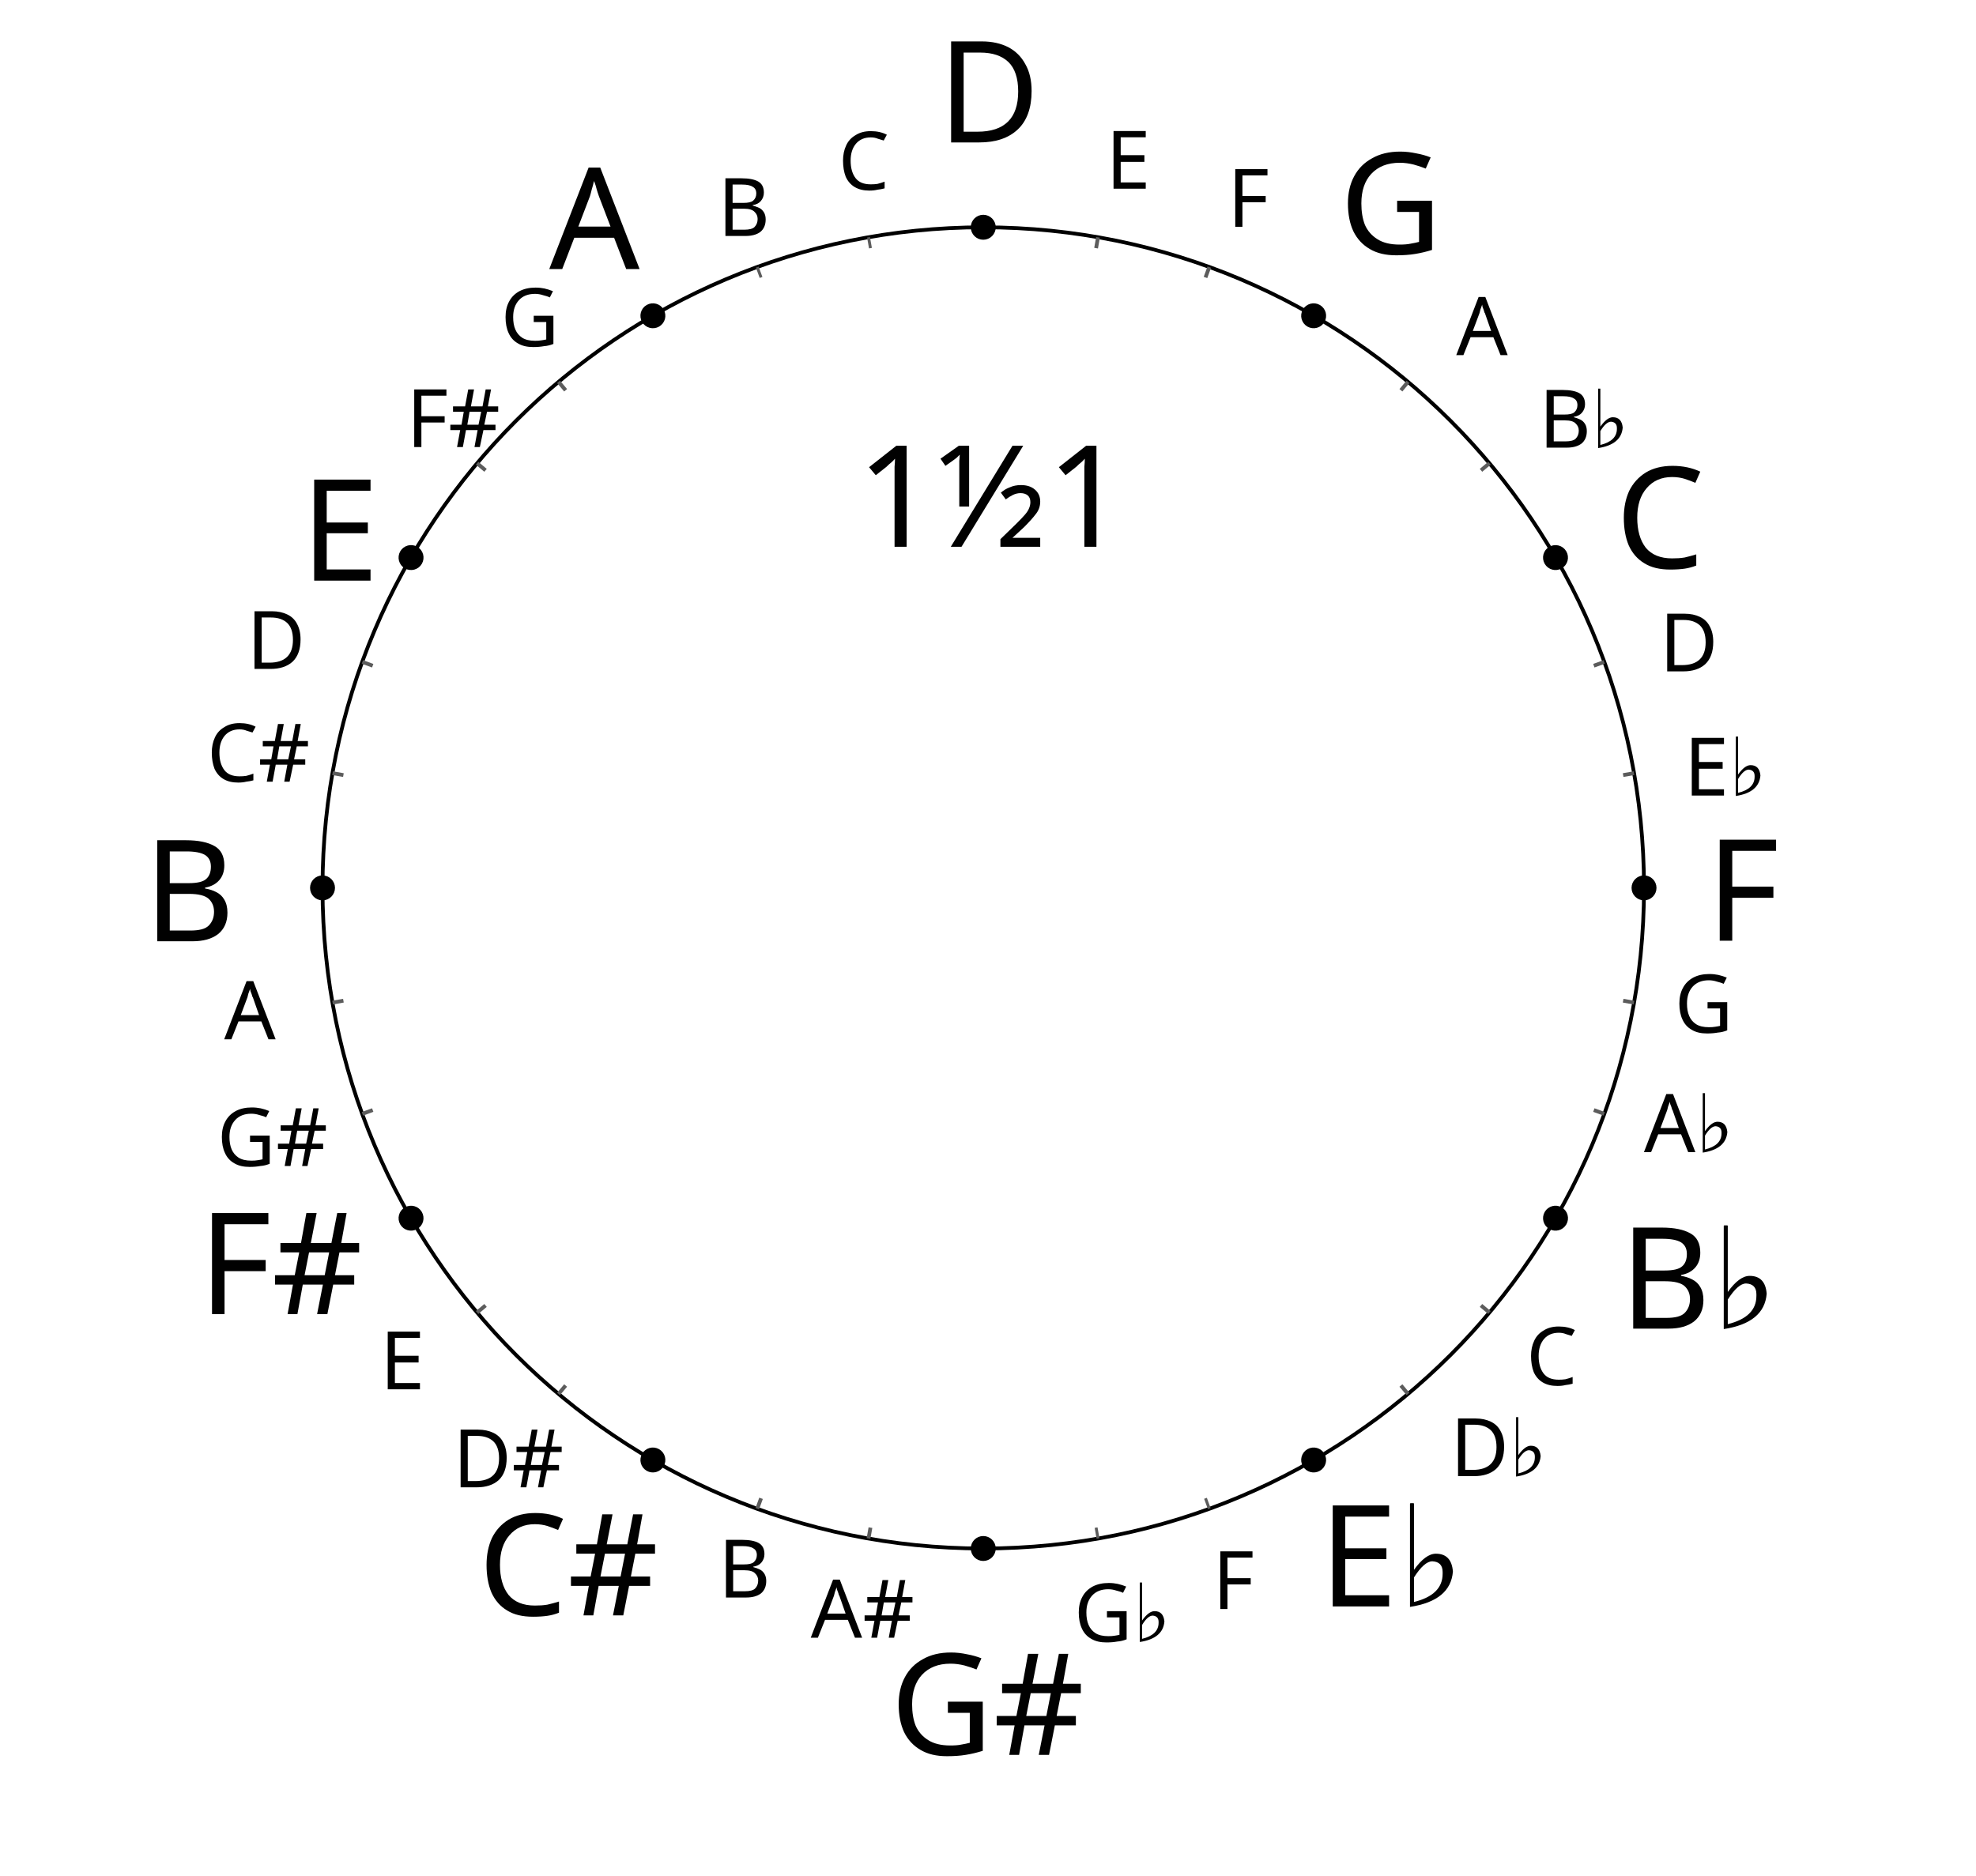
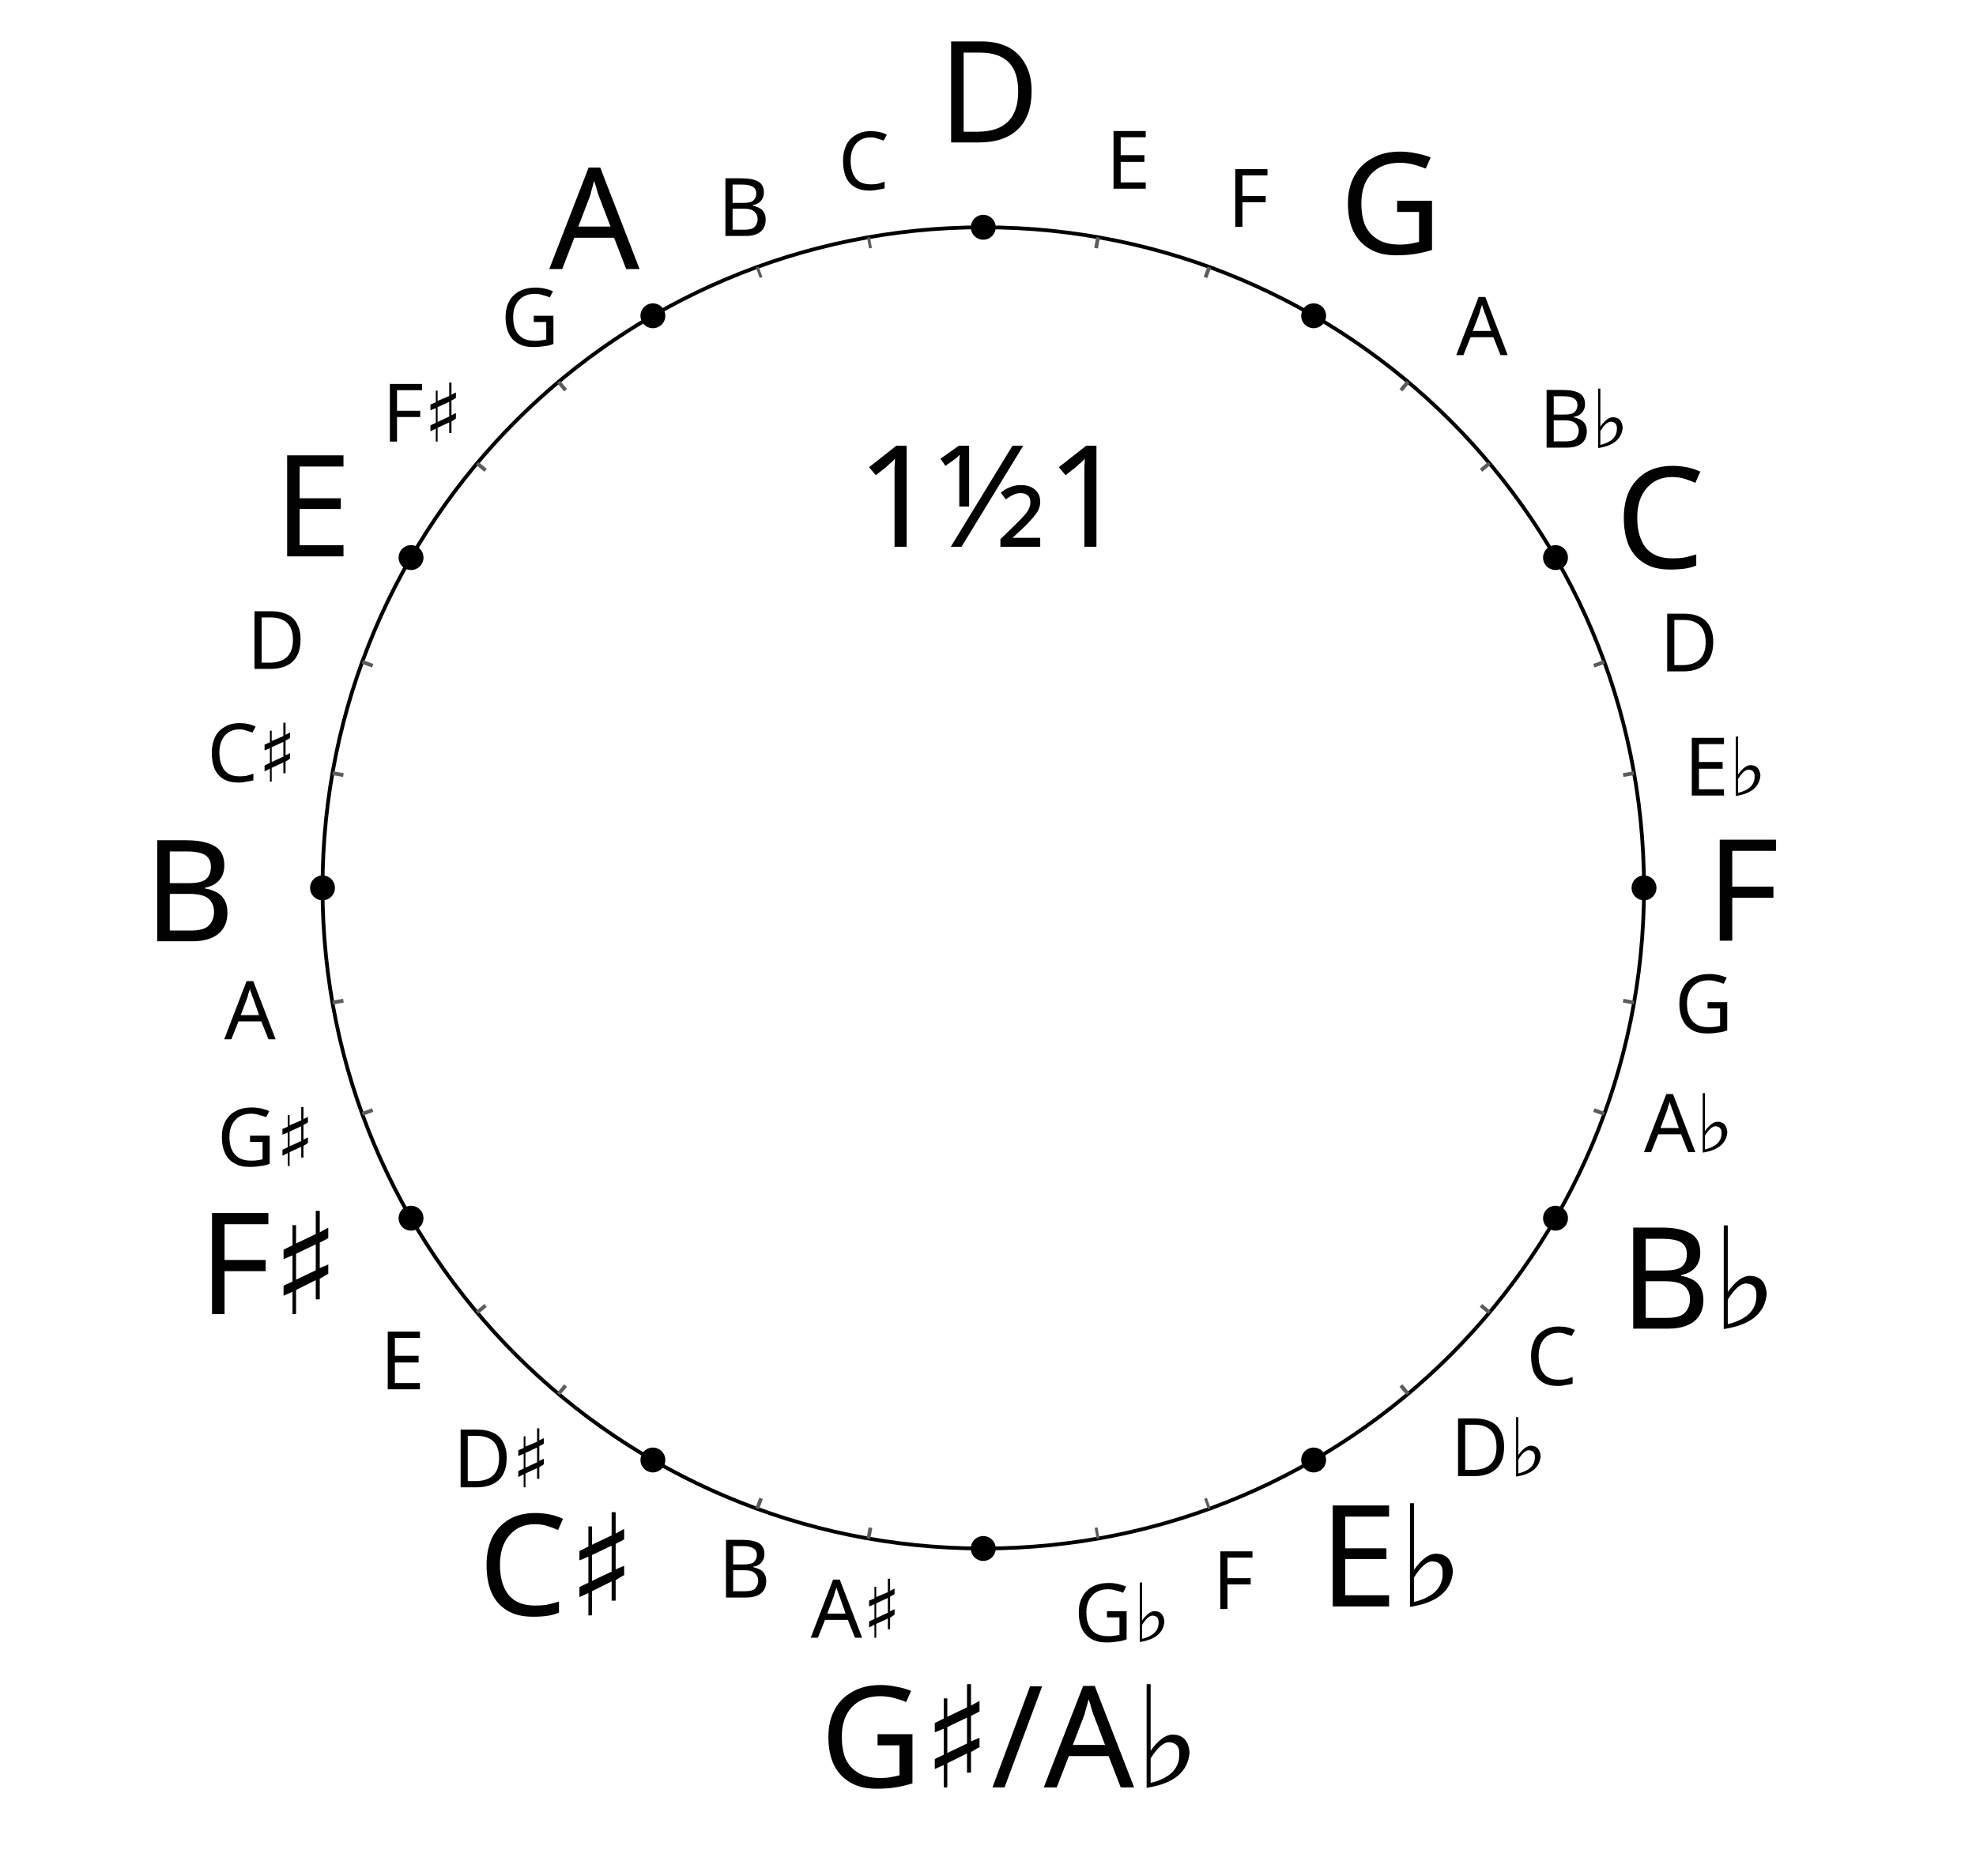
<svg xmlns="http://www.w3.org/2000/svg" id="svg8" version="1.1" viewBox="0 0 69.052 65.562" height="65.562mm" width="69.052mm">
  <defs id="defs2">
    <rect x="101.015" y="54.548" width="64.145" height="27.274" id="rect14" />
    <marker orient="auto" refY="0" refX="0" id="Arrow1Mstart" style="overflow:visible">
      <path id="path966" d="M 0,0 5,-5 -12.5,0 5,5 Z" style="fill:#000000;fill-opacity:1;fill-rule:evenodd;stroke:#000000;stroke-width:1pt;stroke-opacity:1" transform="matrix(0.4,0,0,0.4,4,0)" />
    </marker>
    <marker style="overflow:visible" id="Arrow1Mend" refX="0" refY="0" orient="auto">
      <path transform="matrix(-0.4,0,0,-0.4,-4,0)" style="fill:#000000;fill-opacity:1;fill-rule:evenodd;stroke:#000000;stroke-width:1pt;stroke-opacity:1" d="M 0,0 5,-5 -12.5,0 5,5 Z" id="path1541" />
    </marker>
  </defs>
  <g transform="translate(46.22948,36.13454)" id="layer1">
    <circle r="0.385" cy="-28.191" cx="-11.869" id="path847" style="fill:#000000;fill-opacity:1;stroke:#000000;stroke-width:0.102;stroke-miterlimit:4;stroke-dasharray:none;stroke-opacity:1" />
    <circle style="fill:#000000;fill-opacity:1;stroke:#000000;stroke-width:0.102;stroke-miterlimit:4;stroke-dasharray:none;stroke-opacity:1" id="circle849" cx="-11.869" cy="17.99" r="0.385" />
    <g transform="matrix(0.6665599,0.3848385,-0.3848385,0.6665599,-11.86875,-5.100322)" id="g859">
      <circle r="0.5" cy="-30" cx="1.4210855e-14" id="circle855" style="fill:#000000;fill-opacity:1;stroke:#000000;stroke-width:0.132;stroke-miterlimit:4;stroke-dasharray:none;stroke-opacity:1" />
      <circle style="fill:#000000;fill-opacity:1;stroke:#000000;stroke-width:0.132;stroke-miterlimit:4;stroke-dasharray:none;stroke-opacity:1" id="circle857" cx="1.4210855e-14" cy="30" r="0.5" />
    </g>
    <g id="g865" transform="matrix(0.3848385,0.6665599,-0.6665599,0.3848385,-11.86875,-5.100322)">
      <circle style="fill:#000000;fill-opacity:1;stroke:#000000;stroke-width:0.132;stroke-miterlimit:4;stroke-dasharray:none;stroke-opacity:1" id="circle861" cx="1.4210855e-14" cy="-30" r="0.5" />
      <circle r="0.5" cy="30" cx="1.4210855e-14" id="circle863" style="fill:#000000;fill-opacity:1;stroke:#000000;stroke-width:0.132;stroke-miterlimit:4;stroke-dasharray:none;stroke-opacity:1" />
    </g>
    <g transform="matrix(0,0.7696771,-0.7696771,0,-11.86875,-5.100322)" id="g871">
      <circle r="0.5" cy="-30" cx="1.4210855e-14" id="circle867" style="fill:#000000;fill-opacity:1;stroke:#000000;stroke-width:0.132;stroke-miterlimit:4;stroke-dasharray:none;stroke-opacity:1" />
      <circle style="fill:#000000;fill-opacity:1;stroke:#000000;stroke-width:0.132;stroke-miterlimit:4;stroke-dasharray:none;stroke-opacity:1" id="circle869" cx="1.4210855e-14" cy="30" r="0.5" />
    </g>
    <circle transform="rotate(120)" r="0.385" cy="-10.262" cx="1.517" id="circle873" style="fill:#000000;fill-opacity:1;stroke:#000000;stroke-width:0.102;stroke-miterlimit:4;stroke-dasharray:none;stroke-opacity:1" />
    <circle transform="rotate(120)" style="fill:#000000;fill-opacity:1;stroke:#000000;stroke-width:0.102;stroke-miterlimit:4;stroke-dasharray:none;stroke-opacity:1" id="circle875" cx="1.517" cy="35.919" r="0.385" />
    <g transform="matrix(-0.6665599,0.3848385,-0.3848385,-0.6665599,-11.86875,-5.100322)" id="g883">
      <circle r="0.5" cy="-30" cx="1.4210855e-14" id="circle879" style="fill:#000000;fill-opacity:1;stroke:#000000;stroke-width:0.132;stroke-miterlimit:4;stroke-dasharray:none;stroke-opacity:1" />
      <circle style="fill:#000000;fill-opacity:1;stroke:#000000;stroke-width:0.132;stroke-miterlimit:4;stroke-dasharray:none;stroke-opacity:1" id="circle881" cx="1.4210855e-14" cy="30" r="0.5" />
    </g>
    <circle r="23.09" cy="-5.1" cx="-11.869" id="path833" style="fill:none;stroke:#000000;stroke-width:0.132;stroke-miterlimit:10;stroke-dasharray:none;stroke-opacity:1" />
    <g style="stroke-width:0.172;stroke-miterlimit:10;stroke-dasharray:none" transform="matrix(0.7696771,0,0,0.7696771,-11.86875,-5.100322)" id="g1263">
      <g style="stroke-width:0.172;stroke-miterlimit:10;stroke-dasharray:none" transform="rotate(10)" id="g1223">
        <path id="path1217" d="m 0,-30 v 0.5" style="fill:none;stroke:#5c5c5c;stroke-width:0.172;stroke-linecap:butt;stroke-linejoin:miter;stroke-miterlimit:10;stroke-dasharray:none;stroke-opacity:1" />
        <path style="fill:none;stroke:#5c5c5c;stroke-width:0.172;stroke-linecap:butt;stroke-linejoin:miter;stroke-miterlimit:10;stroke-dasharray:none;stroke-opacity:1" d="M 0,29.5 V 30" id="path1219" />
      </g>
      <g style="stroke-width:0.172;stroke-miterlimit:10;stroke-dasharray:none" id="g1255" transform="rotate(20)">
        <path style="fill:none;stroke:#5c5c5c;stroke-width:0.172;stroke-linecap:butt;stroke-linejoin:miter;stroke-miterlimit:10;stroke-dasharray:none;stroke-opacity:1" d="m 0,-30 v 0.5" id="path1251" />
        <path id="path1253" d="M 0,29.5 V 30" style="fill:none;stroke:#5c5c5c;stroke-width:0.172;stroke-linecap:butt;stroke-linejoin:miter;stroke-miterlimit:10;stroke-dasharray:none;stroke-opacity:1" />
      </g>
    </g>
    <g style="stroke-width:0.172;stroke-miterlimit:10;stroke-dasharray:none" id="g1277" transform="matrix(0.6665599,0.3848385,-0.3848385,0.6665599,-11.86875,-5.100322)">
      <g style="stroke-width:0.172;stroke-miterlimit:10;stroke-dasharray:none" id="g1269" transform="rotate(10)">
        <path style="fill:none;stroke:#5c5c5c;stroke-width:0.172;stroke-linecap:butt;stroke-linejoin:miter;stroke-miterlimit:10;stroke-dasharray:none;stroke-opacity:1" d="m 0,-30 v 0.5" id="path1265" />
        <path id="path1267" d="M 0,29.5 V 30" style="fill:none;stroke:#5c5c5c;stroke-width:0.172;stroke-linecap:butt;stroke-linejoin:miter;stroke-miterlimit:10;stroke-dasharray:none;stroke-opacity:1" />
      </g>
      <g style="stroke-width:0.172;stroke-miterlimit:10;stroke-dasharray:none" transform="rotate(20)" id="g1275">
        <path id="path1271" d="m 0,-30 v 0.5" style="fill:none;stroke:#5c5c5c;stroke-width:0.172;stroke-linecap:butt;stroke-linejoin:miter;stroke-miterlimit:10;stroke-dasharray:none;stroke-opacity:1" />
        <path style="fill:none;stroke:#5c5c5c;stroke-width:0.172;stroke-linecap:butt;stroke-linejoin:miter;stroke-miterlimit:10;stroke-dasharray:none;stroke-opacity:1" d="M 0,29.5 V 30" id="path1273" />
      </g>
    </g>
    <g style="stroke-width:0.172;stroke-miterlimit:10;stroke-dasharray:none" transform="matrix(0.3848385,0.6665599,-0.6665599,0.3848385,-11.86875,-5.100322)" id="g1291">
      <g style="stroke-width:0.172;stroke-miterlimit:10;stroke-dasharray:none" transform="rotate(10)" id="g1283">
        <path id="path1279" d="m 0,-30 v 0.5" style="fill:none;stroke:#5c5c5c;stroke-width:0.172;stroke-linecap:butt;stroke-linejoin:miter;stroke-miterlimit:10;stroke-dasharray:none;stroke-opacity:1" />
        <path style="fill:none;stroke:#5c5c5c;stroke-width:0.172;stroke-linecap:butt;stroke-linejoin:miter;stroke-miterlimit:10;stroke-dasharray:none;stroke-opacity:1" d="M 0,29.5 V 30" id="path1281" />
      </g>
      <g style="stroke-width:0.172;stroke-miterlimit:10;stroke-dasharray:none" id="g1289" transform="rotate(20)">
        <path style="fill:none;stroke:#5c5c5c;stroke-width:0.172;stroke-linecap:butt;stroke-linejoin:miter;stroke-miterlimit:10;stroke-dasharray:none;stroke-opacity:1" d="m 0,-30 v 0.5" id="path1285" />
        <path id="path1287" d="M 0,29.5 V 30" style="fill:none;stroke:#5c5c5c;stroke-width:0.172;stroke-linecap:butt;stroke-linejoin:miter;stroke-miterlimit:10;stroke-dasharray:none;stroke-opacity:1" />
      </g>
    </g>
    <g style="stroke-width:0.172;stroke-miterlimit:10;stroke-dasharray:none" id="g1305" transform="matrix(0,0.7696771,-0.7696771,0,-11.86875,-5.100322)">
      <g style="stroke-width:0.172;stroke-miterlimit:10;stroke-dasharray:none" id="g1297" transform="rotate(10)">
        <path style="fill:none;stroke:#5c5c5c;stroke-width:0.172;stroke-linecap:butt;stroke-linejoin:miter;stroke-miterlimit:10;stroke-dasharray:none;stroke-opacity:1" d="m 0,-30 v 0.5" id="path1293" />
        <path id="path1295" d="M 0,29.5 V 30" style="fill:none;stroke:#5c5c5c;stroke-width:0.172;stroke-linecap:butt;stroke-linejoin:miter;stroke-miterlimit:10;stroke-dasharray:none;stroke-opacity:1" />
      </g>
      <g style="stroke-width:0.172;stroke-miterlimit:10;stroke-dasharray:none" transform="rotate(20)" id="g1303">
        <path id="path1299" d="m 0,-30 v 0.5" style="fill:none;stroke:#5c5c5c;stroke-width:0.172;stroke-linecap:butt;stroke-linejoin:miter;stroke-miterlimit:10;stroke-dasharray:none;stroke-opacity:1" />
        <path style="fill:none;stroke:#5c5c5c;stroke-width:0.172;stroke-linecap:butt;stroke-linejoin:miter;stroke-miterlimit:10;stroke-dasharray:none;stroke-opacity:1" d="M 0,29.5 V 30" id="path1301" />
      </g>
    </g>
    <g style="stroke-width:0.172;stroke-miterlimit:10;stroke-dasharray:none" transform="matrix(-0.3848385,0.6665599,-0.6665599,-0.3848385,-11.86875,-5.100322)" id="g1319">
      <g style="stroke-width:0.172;stroke-miterlimit:10;stroke-dasharray:none" transform="rotate(10)" id="g1311">
        <path id="path1307" d="m 0,-30 v 0.5" style="fill:none;stroke:#5c5c5c;stroke-width:0.172;stroke-linecap:butt;stroke-linejoin:miter;stroke-miterlimit:10;stroke-dasharray:none;stroke-opacity:1" />
        <path style="fill:none;stroke:#5c5c5c;stroke-width:0.172;stroke-linecap:butt;stroke-linejoin:miter;stroke-miterlimit:10;stroke-dasharray:none;stroke-opacity:1" d="M 0,29.5 V 30" id="path1309" />
      </g>
      <g style="stroke-width:0.172;stroke-miterlimit:10;stroke-dasharray:none" id="g1317" transform="rotate(20)">
        <path style="fill:none;stroke:#5c5c5c;stroke-width:0.172;stroke-linecap:butt;stroke-linejoin:miter;stroke-miterlimit:10;stroke-dasharray:none;stroke-opacity:1" d="m 0,-30 v 0.5" id="path1313" />
        <path id="path1315" d="M 0,29.5 V 30" style="fill:none;stroke:#5c5c5c;stroke-width:0.172;stroke-linecap:butt;stroke-linejoin:miter;stroke-miterlimit:10;stroke-dasharray:none;stroke-opacity:1" />
      </g>
    </g>
    <g id="g1333" transform="matrix(-0.6665599,0.3848385,-0.3848385,-0.6665599,-11.86875,-5.100322)">
      <g id="g1325" transform="rotate(10)">
        <path style="fill:none;stroke:#5c5c5c;stroke-width:0.132;stroke-linecap:butt;stroke-linejoin:miter;stroke-miterlimit:4;stroke-dasharray:none;stroke-opacity:1" d="m 0,-30 v 0.5" id="path1321" />
        <path id="path1323" d="M 0,29.5 V 30" style="fill:none;stroke:#5c5c5c;stroke-width:0.132;stroke-linecap:butt;stroke-linejoin:miter;stroke-miterlimit:4;stroke-dasharray:none;stroke-opacity:1" />
      </g>
      <g transform="rotate(20)" id="g1331">
        <path id="path1327" d="m 0,-30 v 0.5" style="fill:none;stroke:#5c5c5c;stroke-width:0.132;stroke-linecap:butt;stroke-linejoin:miter;stroke-miterlimit:4;stroke-dasharray:none;stroke-opacity:1" />
        <path style="fill:none;stroke:#5c5c5c;stroke-width:0.132;stroke-linecap:butt;stroke-linejoin:miter;stroke-miterlimit:4;stroke-dasharray:none;stroke-opacity:1" d="M 0,29.5 V 30" id="path1329" />
      </g>
    </g>
    <text xml:space="preserve" style="font-style:normal;font-variant:normal;font-weight:normal;font-stretch:normal;font-size:4.939px;font-family:sans-serif;-inkscape-font-specification:'sans-serif, Normal';font-variant-ligatures:normal;font-variant-caps:normal;font-variant-numeric:normal;font-variant-east-asian:normal;writing-mode:lr-tb;direction:ltr;opacity:0.995;fill:#000000;fill-opacity:1;stroke:#b2b2b2;stroke-width:0.4" x="-15.894" y="-51.235" id="text1">
      <tspan id="tspan1" style="font-style:normal;font-variant:normal;font-weight:normal;font-stretch:normal;font-size:4.939px;font-family:sans-serif;-inkscape-font-specification:'sans-serif, Normal';font-variant-ligatures:normal;font-variant-caps:normal;font-variant-numeric:normal;font-variant-east-asian:normal;fill:#000000;fill-opacity:1;stroke-width:0.4" x="-15.894" y="-51.235" />
    </text>
    <text xml:space="preserve" style="font-style:normal;font-variant:normal;font-weight:normal;font-stretch:normal;font-size:4.939px;font-family:sans-serif;-inkscape-font-specification:'sans-serif, Normal';font-variant-ligatures:normal;font-variant-caps:normal;font-variant-numeric:normal;font-variant-east-asian:normal;writing-mode:lr-tb;direction:ltr;opacity:0.995;fill:#000000;fill-opacity:1;stroke:#000000;stroke-width:0;stroke-dasharray:none;stroke-opacity:1" x="-13.475" y="-31.156" id="text2">
      <tspan id="tspan2" style="font-style:normal;font-variant:normal;font-weight:normal;font-stretch:normal;font-size:4.939px;font-family:sans-serif;-inkscape-font-specification:'sans-serif, Normal';font-variant-ligatures:normal;font-variant-caps:normal;font-variant-numeric:normal;font-variant-east-asian:normal;stroke:#000000;stroke-width:0;stroke-dasharray:none;stroke-opacity:1" x="-13.475" y="-31.156">D</tspan>
    </text>
    <text xml:space="preserve" style="font-style:normal;font-variant:normal;font-weight:normal;font-stretch:normal;font-size:4.939px;font-family:sans-serif;-inkscape-font-specification:'sans-serif, Normal';font-variant-ligatures:normal;font-variant-caps:normal;font-variant-numeric:normal;font-variant-east-asian:normal;writing-mode:lr-tb;direction:ltr;opacity:0.995;fill:#000000;fill-opacity:1;stroke:#000000;stroke-width:0;stroke-dasharray:none;stroke-opacity:1" x="-27.034" y="-26.733" id="text3">
      <tspan id="tspan3" style="stroke-width:0" x="-27.034" y="-26.733">A</tspan>
    </text>
-     <text xml:space="preserve" style="font-style:normal;font-variant:normal;font-weight:normal;font-stretch:normal;font-size:4.939px;font-family:sans-serif;-inkscape-font-specification:'sans-serif, Normal';font-variant-ligatures:normal;font-variant-caps:normal;font-variant-numeric:normal;font-variant-east-asian:normal;writing-mode:lr-tb;direction:ltr;opacity:0.995;fill:#000000;fill-opacity:1;stroke:#000000;stroke-width:0;stroke-dasharray:none;stroke-opacity:1" x="-35.735" y="-15.839" id="text4">
-       <tspan id="tspan4" style="stroke-width:0" x="-35.735" y="-15.839">E</tspan>
+     <text xml:space="preserve" style="font-style:normal;font-variant:normal;font-weight:normal;font-stretch:normal;font-size:4.939px;font-family:sans-serif;-inkscape-font-specification:'sans-serif, Normal';font-variant-ligatures:normal;font-variant-caps:normal;font-variant-numeric:normal;font-variant-east-asian:normal;writing-mode:lr-tb;direction:ltr;opacity:0.995;fill:#000000;fill-opacity:1;stroke:#000000;stroke-width:0;stroke-dasharray:none;stroke-opacity:1" x="-36.68" y="-16.689" id="text4">
+       <tspan id="tspan4" style="stroke-width:0" x="-36.68" y="-16.689">E</tspan>
    </text>
    <text xml:space="preserve" style="font-style:normal;font-variant:normal;font-weight:normal;font-stretch:normal;font-size:4.939px;font-family:sans-serif;-inkscape-font-specification:'sans-serif, Normal';font-variant-ligatures:normal;font-variant-caps:normal;font-variant-numeric:normal;font-variant-east-asian:normal;writing-mode:lr-tb;direction:ltr;opacity:0.995;fill:#000000;fill-opacity:1;stroke:#000000;stroke-width:0;stroke-dasharray:none;stroke-opacity:1" x="-41.219" y="-3.235" id="text5">
      <tspan id="tspan5" style="stroke-width:0" x="-41.219" y="-3.235">B</tspan>
    </text>
    <text xml:space="preserve" style="font-style:normal;font-variant:normal;font-weight:normal;font-stretch:normal;font-size:4.939px;font-family:sans-serif;-inkscape-font-specification:'sans-serif, Normal';font-variant-ligatures:normal;font-variant-caps:normal;font-variant-numeric:normal;font-variant-east-asian:normal;writing-mode:lr-tb;direction:ltr;opacity:0.995;fill:#000000;fill-opacity:1;stroke:#000000;stroke-width:0;stroke-dasharray:none;stroke-opacity:1" x="-39.305" y="9.796" id="text6">
-       <tspan id="tspan6" style="stroke-width:0" x="-39.305" y="9.796">F#</tspan>
+       <tspan id="tspan6" style="stroke-width:0" x="-39.305" y="9.796">F♯</tspan>
    </text>
    <text xml:space="preserve" style="font-style:normal;font-variant:normal;font-weight:normal;font-stretch:normal;font-size:4.939px;font-family:sans-serif;-inkscape-font-specification:'sans-serif, Normal';font-variant-ligatures:normal;font-variant-caps:normal;font-variant-numeric:normal;font-variant-east-asian:normal;writing-mode:lr-tb;direction:ltr;opacity:0.995;fill:#000000;fill-opacity:1;stroke:#000000;stroke-width:0;stroke-dasharray:none;stroke-opacity:1" x="-29.522" y="20.329" id="text7">
-       <tspan id="tspan7" style="stroke-width:0" x="-29.522" y="20.329">C#</tspan>
-     </text>
-     <text xml:space="preserve" style="font-style:normal;font-variant:normal;font-weight:normal;font-stretch:normal;font-size:4.939px;font-family:sans-serif;-inkscape-font-specification:'sans-serif, Normal';font-variant-ligatures:normal;font-variant-caps:normal;font-variant-numeric:normal;font-variant-east-asian:normal;writing-mode:lr-tb;direction:ltr;opacity:0.995;fill:#000000;fill-opacity:1;stroke:#000000;stroke-width:0;stroke-dasharray:none;stroke-opacity:1" x="-15.12" y="25.203" id="text8">
-       <tspan id="tspan8" style="stroke-width:0" x="-15.12" y="25.203">G#</tspan>
+       <tspan id="tspan7" style="stroke-width:0" x="-29.522" y="20.329">C♯</tspan>
+     </text>
+     <text xml:space="preserve" style="font-style:normal;font-variant:normal;font-weight:normal;font-stretch:normal;font-size:4.939px;font-family:sans-serif;-inkscape-font-specification:'sans-serif, Normal';font-variant-ligatures:normal;font-variant-caps:normal;font-variant-numeric:normal;font-variant-east-asian:normal;writing-mode:lr-tb;direction:ltr;opacity:0.995;fill:#000000;fill-opacity:1;stroke:#000000;stroke-width:0;stroke-dasharray:none;stroke-opacity:1" x="-17.577" y="26.337" id="text8">
+       <tspan id="tspan8" style="stroke-width:0" x="-17.577" y="26.337">G♯/A♭</tspan>
    </text>
    <text xml:space="preserve" style="font-style:normal;font-variant:normal;font-weight:normal;font-stretch:normal;font-size:4.939px;font-family:sans-serif;-inkscape-font-specification:'sans-serif, Normal';font-variant-ligatures:normal;font-variant-caps:normal;font-variant-numeric:normal;font-variant-east-asian:normal;writing-mode:lr-tb;direction:ltr;opacity:0.995;fill:#000000;fill-opacity:1;stroke:#000000;stroke-width:0;stroke-dasharray:none;stroke-opacity:1" x="-0.14" y="20.013" id="text9">
      <tspan id="tspan9" style="stroke-width:0" x="-0.14" y="20.013">E♭</tspan>
    </text>
    <text xml:space="preserve" style="font-style:normal;font-variant:normal;font-weight:normal;font-stretch:normal;font-size:4.939px;font-family:sans-serif;-inkscape-font-specification:'sans-serif, Normal';font-variant-ligatures:normal;font-variant-caps:normal;font-variant-numeric:normal;font-variant-east-asian:normal;writing-mode:lr-tb;direction:ltr;opacity:0.995;fill:#000000;fill-opacity:1;stroke:#000000;stroke-width:0;stroke-dasharray:none;stroke-opacity:1" x="0.579" y="-27.26" id="text10">
      <tspan id="tspan10" style="stroke-width:0" x="0.579" y="-27.26">G</tspan>
    </text>
    <text xml:space="preserve" style="font-style:normal;font-variant:normal;font-weight:normal;font-stretch:normal;font-size:4.939px;font-family:sans-serif;-inkscape-font-specification:'sans-serif, Normal';font-variant-ligatures:normal;font-variant-caps:normal;font-variant-numeric:normal;font-variant-east-asian:normal;writing-mode:lr-tb;direction:ltr;opacity:0.995;fill:#000000;fill-opacity:1;stroke:#000000;stroke-width:0;stroke-dasharray:none;stroke-opacity:1" x="10.218" y="-16.275" id="text11">
      <tspan id="tspan11" style="stroke-width:0" x="10.218" y="-16.275">C</tspan>
    </text>
    <text xml:space="preserve" style="font-style:normal;font-variant:normal;font-weight:normal;font-stretch:normal;font-size:4.939px;font-family:sans-serif;-inkscape-font-specification:'sans-serif, Normal';font-variant-ligatures:normal;font-variant-caps:normal;font-variant-numeric:normal;font-variant-east-asian:normal;writing-mode:lr-tb;direction:ltr;opacity:0.995;fill:#000000;fill-opacity:1;stroke:#000000;stroke-width:0;stroke-dasharray:none;stroke-opacity:1" x="13.381" y="-3.253" id="text12">
      <tspan id="tspan12" style="stroke-width:0" x="13.381" y="-3.253">F</tspan>
    </text>
    <text xml:space="preserve" style="font-style:normal;font-variant:normal;font-weight:normal;font-stretch:normal;font-size:4.939px;font-family:sans-serif;-inkscape-font-specification:'sans-serif, Normal';font-variant-ligatures:normal;font-variant-caps:normal;font-variant-numeric:normal;font-variant-east-asian:normal;writing-mode:lr-tb;direction:ltr;opacity:0.995;fill:#000000;fill-opacity:1;stroke:#000000;stroke-width:0;stroke-dasharray:none;stroke-opacity:1" x="10.361" y="10.302" id="text13">
      <tspan id="tspan13" style="stroke-width:0" x="10.361" y="10.302">B♭</tspan>
    </text>
    <text xml:space="preserve" transform="matrix(0.2645833,0,0,0.2645833,-46.22948,-36.13454)" id="text14" style="font-style:normal;font-variant:normal;font-weight:normal;font-stretch:normal;font-size:18.667px;font-family:sans-serif;-inkscape-font-specification:'sans-serif, Normal';font-variant-ligatures:normal;font-variant-caps:normal;font-variant-numeric:normal;font-variant-east-asian:normal;writing-mode:lr-tb;direction:ltr;white-space:pre;shape-inside:url(#rect14);display:inline;opacity:0.995;fill:#000000;fill-opacity:1;stroke:#000000;stroke-width:0;stroke-dasharray:none;stroke-opacity:1" />
    <text xml:space="preserve" style="font-style:normal;font-variant:normal;font-weight:normal;font-stretch:normal;font-size:4.939px;font-family:sans-serif;-inkscape-font-specification:'sans-serif, Normal';font-variant-ligatures:normal;font-variant-caps:normal;font-variant-numeric:normal;font-variant-east-asian:normal;writing-mode:lr-tb;direction:ltr;opacity:0.995;fill:#000000;fill-opacity:1;stroke:#000000;stroke-width:0;stroke-dasharray:none;stroke-opacity:1" x="-16.295" y="-17.025" id="text15">
      <tspan id="tspan15" style="stroke-width:0" x="-16.295" y="-17.025">1½1</tspan>
    </text>
    <text xml:space="preserve" style="font-size:4.939px;font-family:sans-serif;-inkscape-font-specification:'sans-serif, Normal';writing-mode:lr-tb;direction:ltr;opacity:0.995;fill:#000000;stroke:#000000;stroke-width:0" x="-8.01" y="-29.186" id="text16">
      <tspan id="tspan14" style="stroke-width:0" x="-8.01" y="-29.186" />
    </text>
    <text xml:space="preserve" style="font-style:normal;font-variant:normal;font-weight:normal;font-stretch:normal;font-size:2.822px;font-family:Sans;-inkscape-font-specification:'Sans, Normal';font-variant-ligatures:normal;font-variant-caps:normal;font-variant-numeric:normal;font-variant-east-asian:normal;writing-mode:lr-tb;direction:ltr;opacity:0.995;fill:#000000;stroke:#000000;stroke-width:0" x="-21.161" y="-27.886" id="text17">
      <tspan id="tspan17" style="font-style:normal;font-variant:normal;font-weight:normal;font-stretch:normal;font-size:2.822px;font-family:Sans;-inkscape-font-specification:'Sans, Normal';font-variant-ligatures:normal;font-variant-caps:normal;font-variant-numeric:normal;font-variant-east-asian:normal;stroke-width:0" x="-21.161" y="-27.886">B</tspan>
    </text>
    <text xml:space="preserve" style="font-style:normal;font-variant:normal;font-weight:normal;font-stretch:normal;font-size:2.822px;font-family:Sans;-inkscape-font-specification:'Sans, Normal';font-variant-ligatures:normal;font-variant-caps:normal;font-variant-numeric:normal;font-variant-east-asian:normal;writing-mode:lr-tb;direction:ltr;opacity:0.995;fill:#000000;stroke:#000000;stroke-width:0" x="-16.94" y="-29.501" id="text18">
      <tspan id="tspan18" style="stroke-width:0" x="-16.94" y="-29.501">C</tspan>
    </text>
    <text xml:space="preserve" style="font-style:normal;font-variant:normal;font-weight:normal;font-stretch:normal;font-size:2.822px;font-family:Sans;-inkscape-font-specification:'Sans, Normal';font-variant-ligatures:normal;font-variant-caps:normal;font-variant-numeric:normal;font-variant-east-asian:normal;writing-mode:lr-tb;direction:ltr;opacity:0.995;fill:#000000;stroke:#000000;stroke-width:0" x="-7.599" y="-29.539" id="text19">
      <tspan id="tspan19" style="stroke-width:0" x="-7.599" y="-29.539">E</tspan>
    </text>
    <text xml:space="preserve" style="font-style:normal;font-variant:normal;font-weight:normal;font-stretch:normal;font-size:2.822px;font-family:Sans;-inkscape-font-specification:'Sans, Normal';font-variant-ligatures:normal;font-variant-caps:normal;font-variant-numeric:normal;font-variant-east-asian:normal;writing-mode:lr-tb;direction:ltr;opacity:0.995;fill:#000000;stroke:#000000;stroke-width:0" x="-3.345" y="-28.206" id="text20">
      <tspan id="tspan20" style="stroke-width:0" x="-3.345" y="-28.206">F</tspan>
    </text>
    <text xml:space="preserve" style="font-style:normal;font-variant:normal;font-weight:normal;font-stretch:normal;font-size:2.822px;font-family:Sans;-inkscape-font-specification:'Sans, Normal';font-variant-ligatures:normal;font-variant-caps:normal;font-variant-numeric:normal;font-variant-east-asian:normal;writing-mode:lr-tb;direction:ltr;opacity:0.995;fill:#000000;stroke:#000000;stroke-width:0" x="4.662" y="-23.723" id="text21">
      <tspan id="tspan21" style="stroke-width:0" x="4.662" y="-23.723">A</tspan>
    </text>
    <text xml:space="preserve" style="font-style:normal;font-variant:normal;font-weight:normal;font-stretch:normal;font-size:2.822px;font-family:Sans;-inkscape-font-specification:'Sans, Normal';font-variant-ligatures:normal;font-variant-caps:normal;font-variant-numeric:normal;font-variant-east-asian:normal;writing-mode:lr-tb;direction:ltr;opacity:0.995;fill:#000000;stroke:#000000;stroke-width:0" x="7.536" y="-20.486" id="text22">
      <tspan id="tspan22" style="stroke-width:0" x="7.536" y="-20.486">B♭</tspan>
    </text>
    <text xml:space="preserve" style="font-style:normal;font-variant:normal;font-weight:normal;font-stretch:normal;font-size:2.822px;font-family:Sans;-inkscape-font-specification:'Sans, Normal';font-variant-ligatures:normal;font-variant-caps:normal;font-variant-numeric:normal;font-variant-east-asian:normal;writing-mode:lr-tb;direction:ltr;opacity:0.995;fill:#000000;stroke:#000000;stroke-width:0" x="11.749" y="-12.667" id="text23">
      <tspan id="tspan23" style="stroke-width:0" x="11.749" y="-12.667">D</tspan>
    </text>
    <text xml:space="preserve" style="font-style:normal;font-variant:normal;font-weight:normal;font-stretch:normal;font-size:2.822px;font-family:Sans;-inkscape-font-specification:'Sans, Normal';font-variant-ligatures:normal;font-variant-caps:normal;font-variant-numeric:normal;font-variant-east-asian:normal;writing-mode:lr-tb;direction:ltr;opacity:0.995;fill:#000000;stroke:#000000;stroke-width:0" x="12.609" y="-8.328" id="text24">
      <tspan id="tspan24" style="stroke-width:0" x="12.609" y="-8.328">E♭</tspan>
    </text>
    <text xml:space="preserve" style="font-style:normal;font-variant:normal;font-weight:normal;font-stretch:normal;font-size:2.822px;font-family:Sans;-inkscape-font-specification:'Sans, Normal';font-variant-ligatures:normal;font-variant-caps:normal;font-variant-numeric:normal;font-variant-east-asian:normal;writing-mode:lr-tb;direction:ltr;opacity:0.995;fill:#000000;stroke:#000000;stroke-width:0" x="12.285" y="-0.043" id="text25">
      <tspan id="tspan25" style="stroke-width:0" x="12.285" y="-0.043">G</tspan>
    </text>
    <text xml:space="preserve" style="font-style:normal;font-variant:normal;font-weight:normal;font-stretch:normal;font-size:2.822px;font-family:Sans;-inkscape-font-specification:'Sans, Normal';font-variant-ligatures:normal;font-variant-caps:normal;font-variant-numeric:normal;font-variant-east-asian:normal;writing-mode:lr-tb;direction:ltr;opacity:0.995;fill:#000000;stroke:#000000;stroke-width:0" x="11.219" y="4.139" id="text26">
      <tspan id="tspan26" style="stroke-width:0" x="11.219" y="4.139">A♭</tspan>
    </text>
    <text xml:space="preserve" style="font-style:normal;font-variant:normal;font-weight:normal;font-stretch:normal;font-size:2.822px;font-family:Sans;-inkscape-font-specification:'Sans, Normal';font-variant-ligatures:normal;font-variant-caps:normal;font-variant-numeric:normal;font-variant-east-asian:normal;writing-mode:lr-tb;direction:ltr;opacity:0.995;fill:#000000;stroke:#000000;stroke-width:0" x="7.101" y="12.28" id="text27">
      <tspan id="tspan27" style="stroke-width:0" x="7.101" y="12.28">C</tspan>
    </text>
    <text xml:space="preserve" style="font-style:normal;font-variant:normal;font-weight:normal;font-stretch:normal;font-size:2.822px;font-family:Sans;-inkscape-font-specification:'Sans, Normal';font-variant-ligatures:normal;font-variant-caps:normal;font-variant-numeric:normal;font-variant-east-asian:normal;writing-mode:lr-tb;direction:ltr;opacity:0.995;fill:#000000;stroke:#000000;stroke-width:0" x="4.44" y="15.46" id="text28">
      <tspan id="tspan28" style="stroke-width:0" x="4.44" y="15.46">D♭</tspan>
    </text>
    <text xml:space="preserve" style="font-style:normal;font-variant:normal;font-weight:normal;font-stretch:normal;font-size:2.822px;font-family:Sans;-inkscape-font-specification:'Sans, Normal';font-variant-ligatures:normal;font-variant-caps:normal;font-variant-numeric:normal;font-variant-east-asian:normal;writing-mode:lr-tb;direction:ltr;opacity:0.995;fill:#000000;stroke:#000000;stroke-width:0" x="-28.736" y="-24.034" id="text29">
      <tspan id="tspan29" style="stroke-width:0" x="-28.736" y="-24.034">G</tspan>
    </text>
-     <text xml:space="preserve" style="font-style:normal;font-variant:normal;font-weight:normal;font-stretch:normal;font-size:2.822px;font-family:Sans;-inkscape-font-specification:'Sans, Normal';font-variant-ligatures:normal;font-variant-caps:normal;font-variant-numeric:normal;font-variant-east-asian:normal;writing-mode:lr-tb;direction:ltr;opacity:0.995;fill:#000000;stroke:#000000;stroke-width:0" x="-32.035" y="-20.508" id="text30">
-       <tspan id="tspan30" style="stroke-width:0" x="-32.035" y="-20.508">F#</tspan>
+     <text xml:space="preserve" style="font-style:normal;font-variant:normal;font-weight:normal;font-stretch:normal;font-size:2.822px;font-family:Sans;-inkscape-font-specification:'Sans, Normal';font-variant-ligatures:normal;font-variant-caps:normal;font-variant-numeric:normal;font-variant-east-asian:normal;writing-mode:lr-tb;direction:ltr;opacity:0.995;fill:#000000;stroke:#000000;stroke-width:0" x="-32.885" y="-20.697" id="text30">
+       <tspan id="tspan30" style="stroke-width:0" x="-32.885" y="-20.697">F♯</tspan>
    </text>
    <text xml:space="preserve" style="font-style:normal;font-variant:normal;font-weight:normal;font-stretch:normal;font-size:2.822px;font-family:Sans;-inkscape-font-specification:'Sans, Normal';font-variant-ligatures:normal;font-variant-caps:normal;font-variant-numeric:normal;font-variant-east-asian:normal;writing-mode:lr-tb;direction:ltr;opacity:0.995;fill:#000000;stroke:#000000;stroke-width:0" x="-37.619" y="-12.752" id="text31">
      <tspan id="tspan31" style="stroke-width:0" x="-37.619" y="-12.752">D</tspan>
    </text>
    <text xml:space="preserve" style="font-style:normal;font-variant:normal;font-weight:normal;font-stretch:normal;font-size:2.822px;font-family:Sans;-inkscape-font-specification:'Sans, Normal';font-variant-ligatures:normal;font-variant-caps:normal;font-variant-numeric:normal;font-variant-east-asian:normal;writing-mode:lr-tb;direction:ltr;opacity:0.995;fill:#000000;stroke:#000000;stroke-width:0" x="-38.999" y="-8.812" id="text32">
-       <tspan id="tspan32" style="stroke-width:0" x="-38.999" y="-8.812">C#</tspan>
+       <tspan id="tspan32" style="stroke-width:0" x="-38.999" y="-8.812">C♯</tspan>
    </text>
    <text xml:space="preserve" style="font-style:normal;font-variant:normal;font-weight:normal;font-stretch:normal;font-size:2.822px;font-family:Sans;-inkscape-font-specification:'Sans, Normal';font-variant-ligatures:normal;font-variant-caps:normal;font-variant-numeric:normal;font-variant-east-asian:normal;writing-mode:lr-tb;direction:ltr;opacity:0.995;fill:#000000;stroke:#000000;stroke-width:0" x="-38.394" y="0.191" id="text33">
      <tspan id="tspan33" style="stroke-width:0" x="-38.394" y="0.191">A</tspan>
    </text>
    <text xml:space="preserve" style="font-style:normal;font-variant:normal;font-weight:normal;font-stretch:normal;font-size:2.822px;font-family:Sans;-inkscape-font-specification:'Sans, Normal';font-variant-ligatures:normal;font-variant-caps:normal;font-variant-numeric:normal;font-variant-east-asian:normal;writing-mode:lr-tb;direction:ltr;opacity:0.995;fill:#000000;stroke:#000000;stroke-width:0" x="-38.649" y="4.623" id="text34">
-       <tspan id="tspan34" style="stroke-width:0" x="-38.649" y="4.623">G#</tspan>
+       <tspan id="tspan34" style="stroke-width:0" x="-38.649" y="4.623">G♯</tspan>
    </text>
    <text xml:space="preserve" style="font-style:normal;font-variant:normal;font-weight:normal;font-stretch:normal;font-size:2.822px;font-family:Sans;-inkscape-font-specification:'Sans, Normal';font-variant-ligatures:normal;font-variant-caps:normal;font-variant-numeric:normal;font-variant-east-asian:normal;writing-mode:lr-tb;direction:ltr;opacity:0.995;fill:#000000;stroke:#000000;stroke-width:0" x="-32.959" y="12.427" id="text35">
      <tspan id="tspan35" style="stroke-width:0" x="-32.959" y="12.427">E</tspan>
    </text>
    <text xml:space="preserve" style="font-style:normal;font-variant:normal;font-weight:normal;font-stretch:normal;font-size:2.822px;font-family:Sans;-inkscape-font-specification:'Sans, Normal';font-variant-ligatures:normal;font-variant-caps:normal;font-variant-numeric:normal;font-variant-east-asian:normal;writing-mode:lr-tb;direction:ltr;opacity:0.995;fill:#000000;stroke:#000000;stroke-width:0" x="-30.414" y="15.853" id="text36">
-       <tspan id="tspan36" style="stroke-width:0" x="-30.414" y="15.853">D#</tspan>
+       <tspan id="tspan36" style="stroke-width:0" x="-30.414" y="15.853">D♯</tspan>
    </text>
    <text xml:space="preserve" style="font-style:normal;font-variant:normal;font-weight:normal;font-stretch:normal;font-size:2.822px;font-family:Sans;-inkscape-font-specification:'Sans, Normal';font-variant-ligatures:normal;font-variant-caps:normal;font-variant-numeric:normal;font-variant-east-asian:normal;writing-mode:lr-tb;direction:ltr;opacity:0.995;fill:#000000;stroke:#000000;stroke-width:0" x="-21.139" y="19.703" id="text37">
      <tspan id="tspan37" style="stroke-width:0" x="-21.139" y="19.703">B</tspan>
    </text>
    <text xml:space="preserve" style="font-style:normal;font-variant:normal;font-weight:normal;font-stretch:normal;font-size:2.822px;font-family:Sans;-inkscape-font-specification:'Sans, Normal';font-variant-ligatures:normal;font-variant-caps:normal;font-variant-numeric:normal;font-variant-east-asian:normal;writing-mode:lr-tb;direction:ltr;opacity:0.995;fill:#000000;stroke:#000000;stroke-width:0" x="-17.9" y="21.109" id="text38">
-       <tspan id="tspan38" style="stroke-width:0" x="-17.9" y="21.109">A#</tspan>
+       <tspan id="tspan38" style="stroke-width:0" x="-17.9" y="21.109">A♯</tspan>
    </text>
    <text xml:space="preserve" style="font-style:normal;font-variant:normal;font-weight:normal;font-stretch:normal;font-size:2.822px;font-family:Sans;-inkscape-font-specification:'Sans, Normal';font-variant-ligatures:normal;font-variant-caps:normal;font-variant-numeric:normal;font-variant-east-asian:normal;writing-mode:lr-tb;direction:ltr;opacity:0.995;fill:#000000;stroke:#000000;stroke-width:0" x="-8.702" y="21.243" id="text39">
      <tspan id="tspan39" style="stroke-width:0" x="-8.702" y="21.243">G♭</tspan>
    </text>
    <text xml:space="preserve" style="font-style:normal;font-variant:normal;font-weight:normal;font-stretch:normal;font-size:2.822px;font-family:Sans;-inkscape-font-specification:'Sans, Normal';font-variant-ligatures:normal;font-variant-caps:normal;font-variant-numeric:normal;font-variant-east-asian:normal;writing-mode:lr-tb;direction:ltr;opacity:0.995;fill:#000000;stroke:#000000;stroke-width:0" x="-3.868" y="20.107" id="text40">
      <tspan id="tspan40" style="stroke-width:0" x="-3.868" y="20.107">F</tspan>
    </text>
  </g>
</svg>
